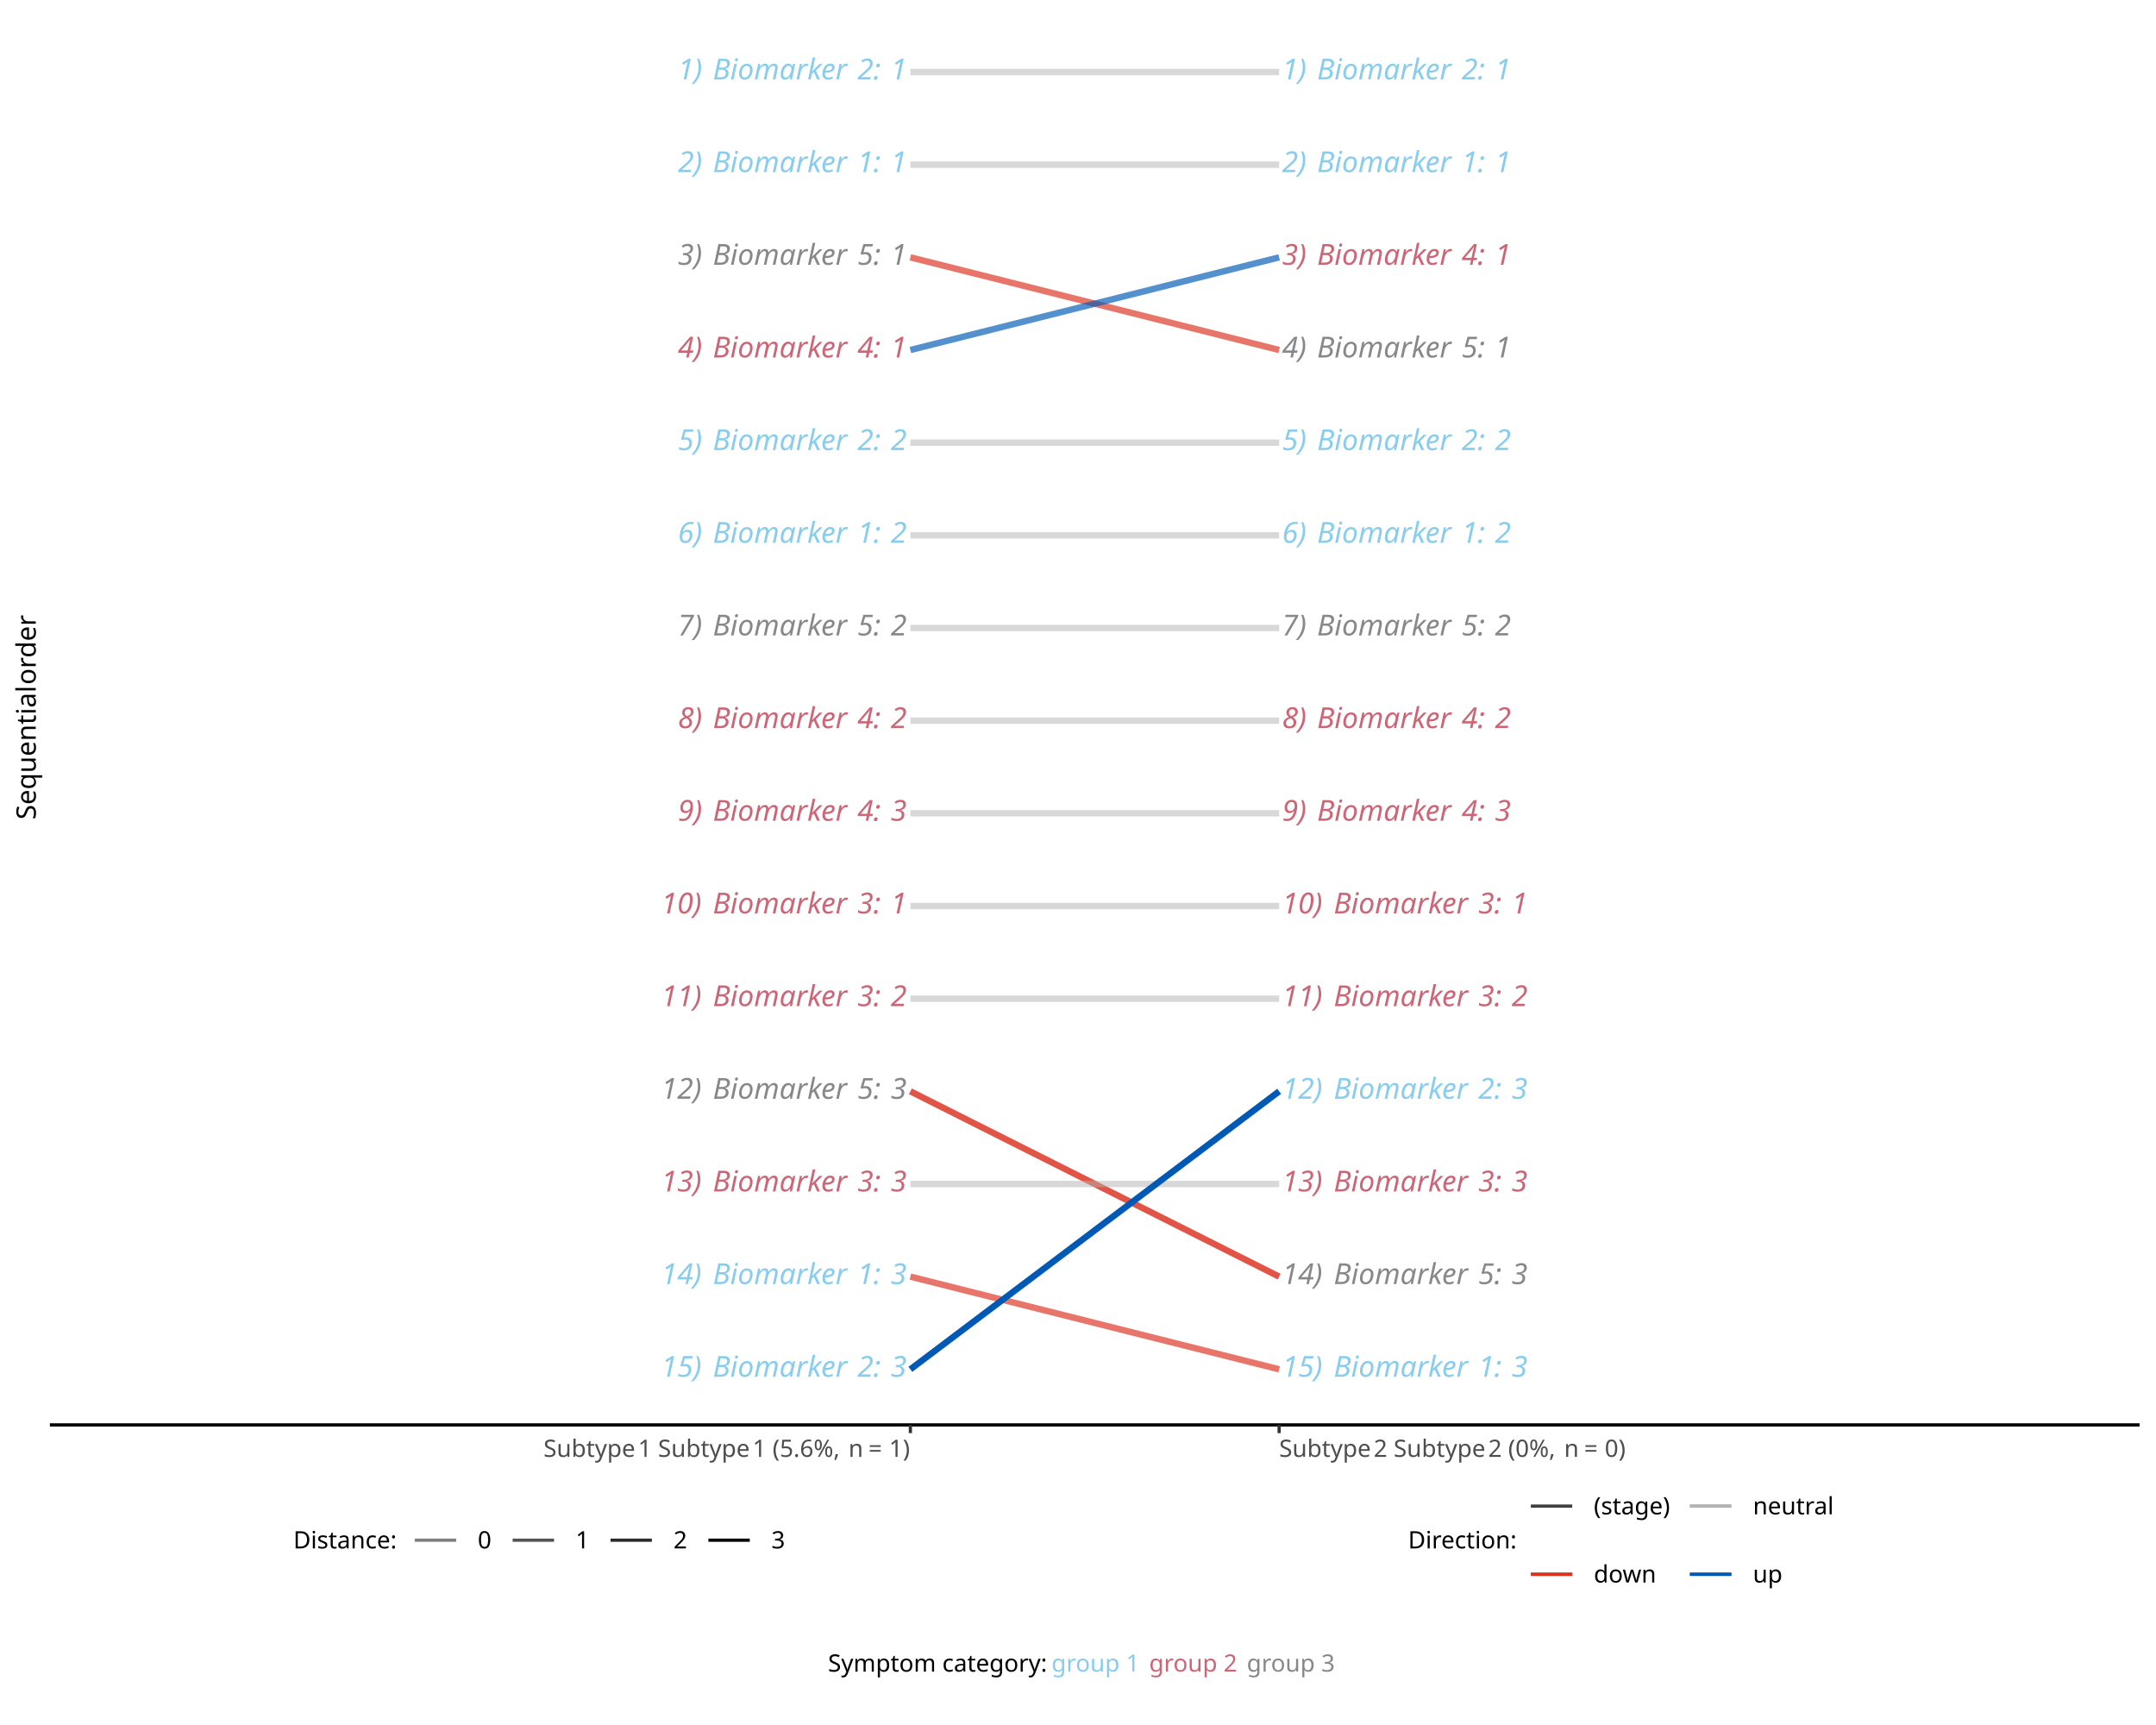
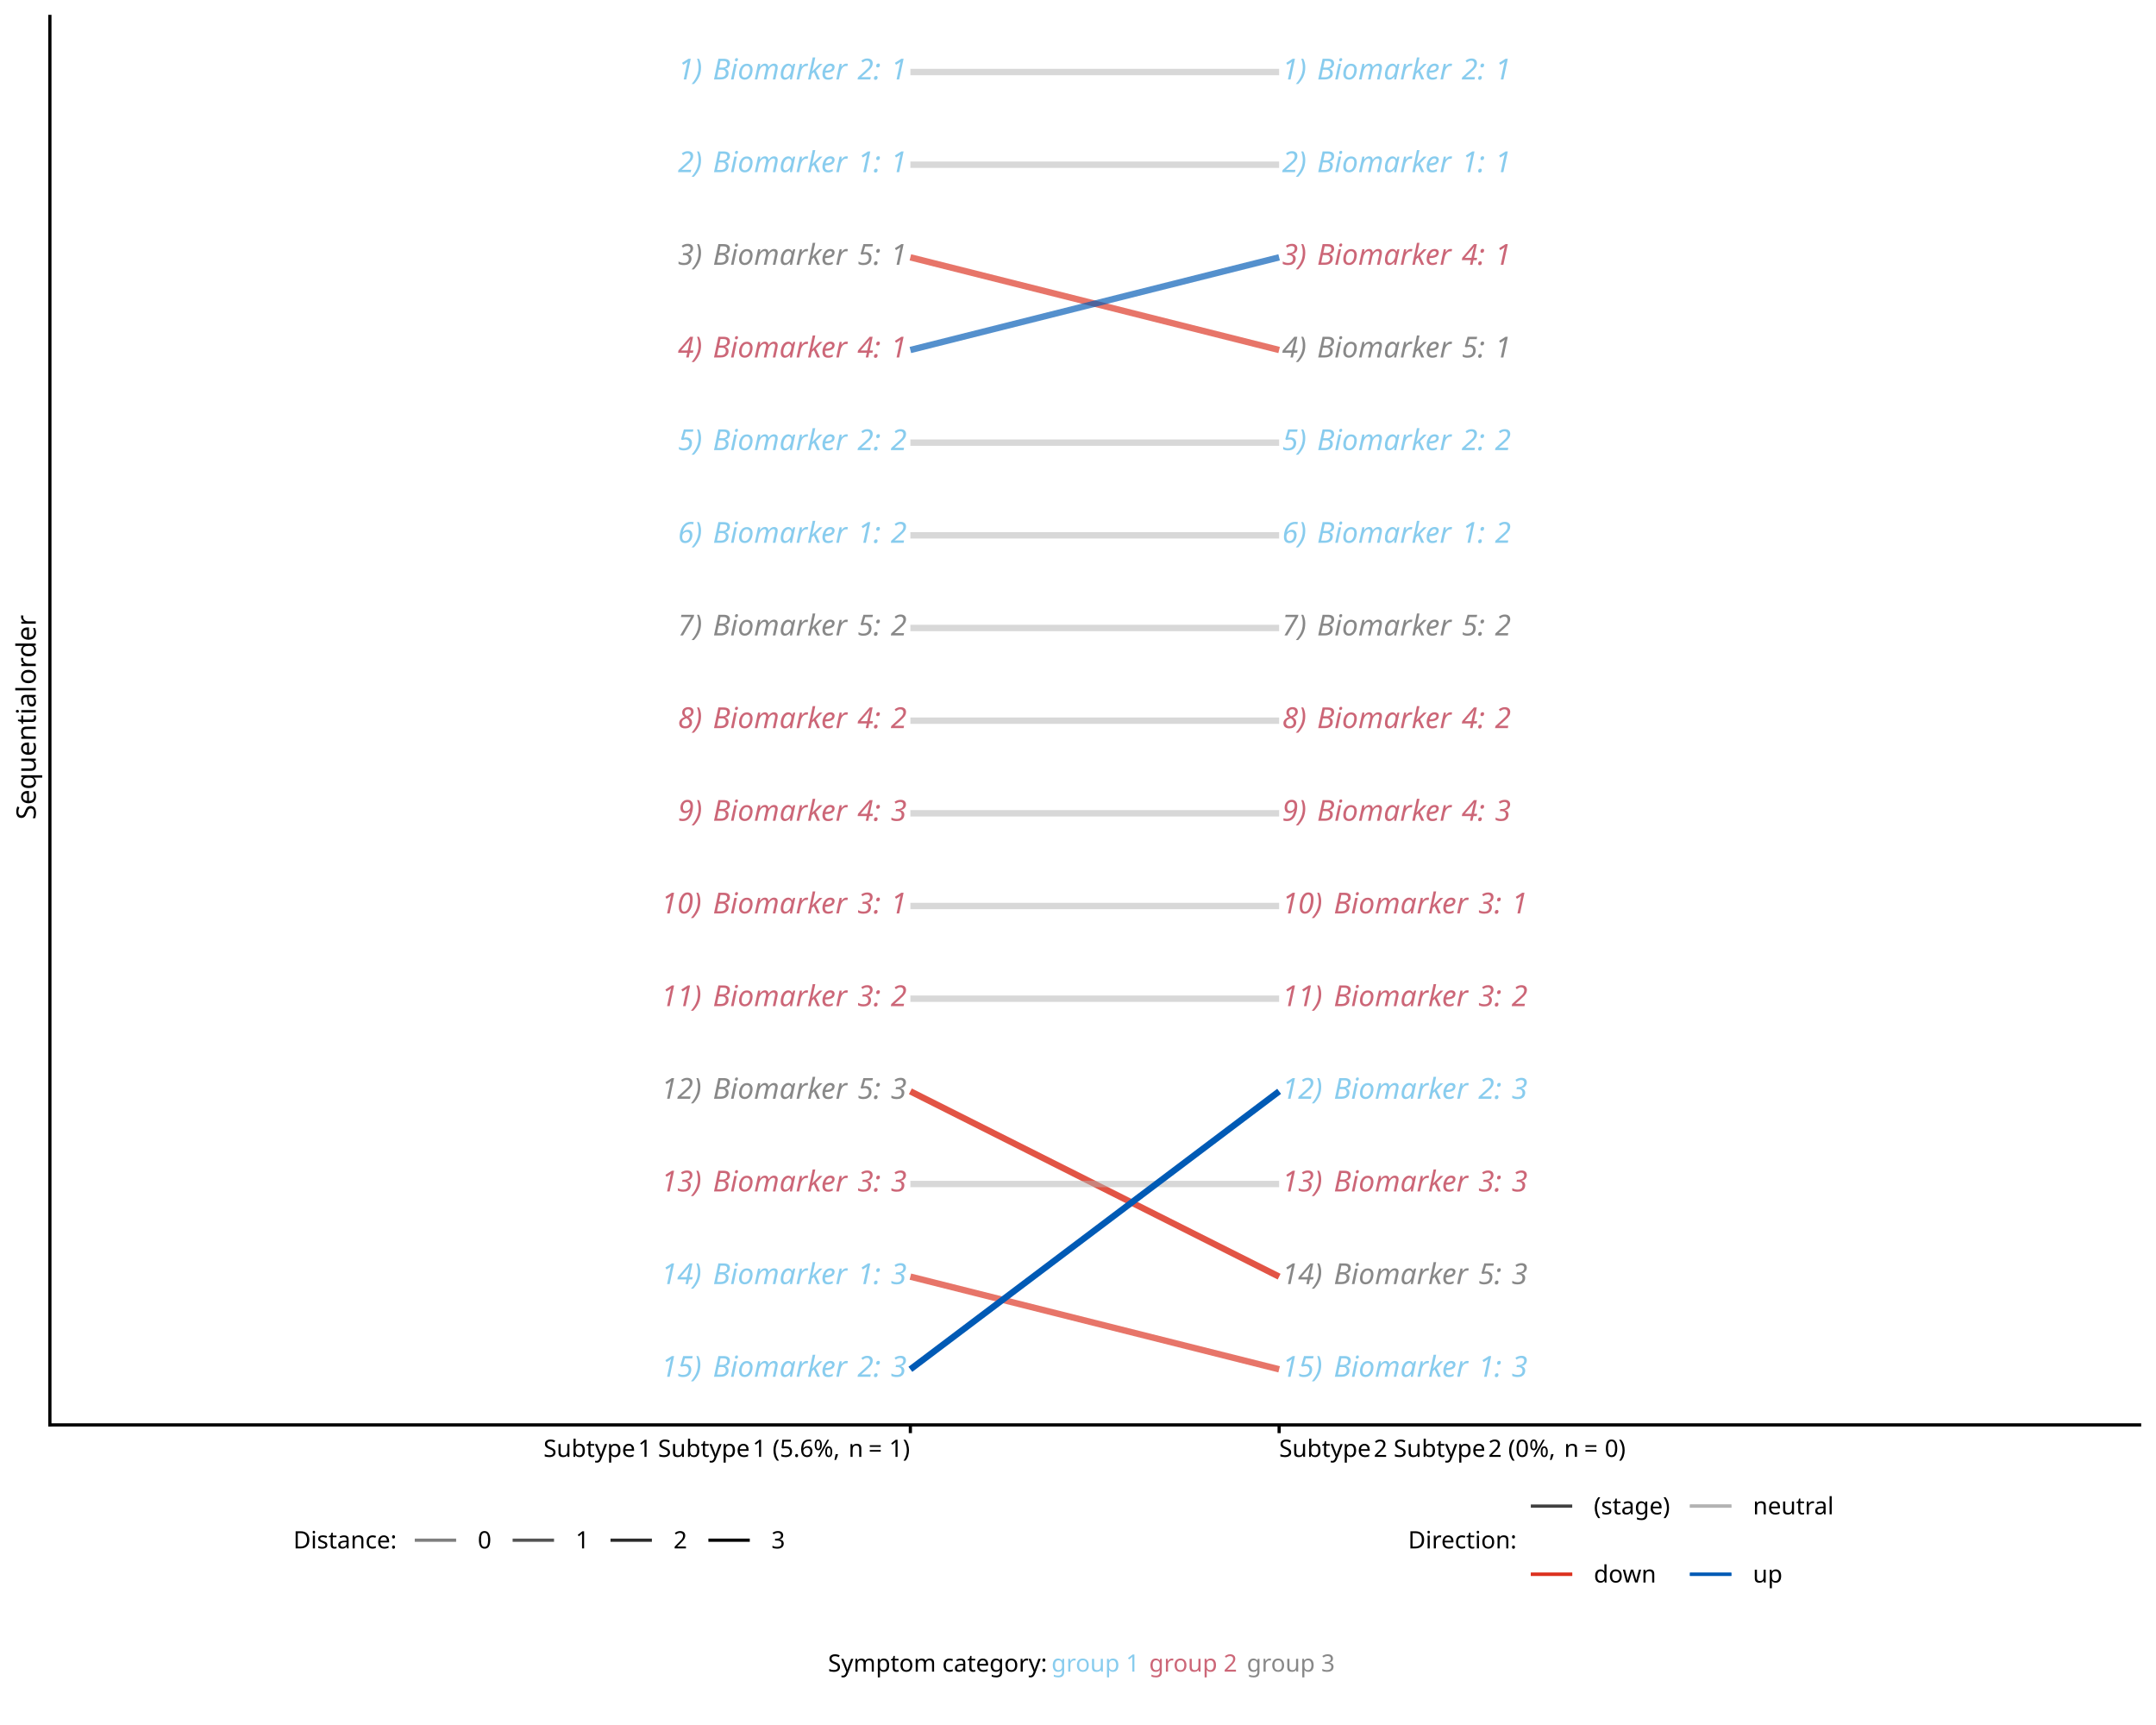
<svg xmlns="http://www.w3.org/2000/svg" class="svglite" data-engine-version="2.0" width="720.00pt" height="576.00pt" viewBox="0 0 720.00 576.00">
  <defs>
    <style type="text/css">
    .svglite line, .svglite polyline, .svglite polygon, .svglite path, .svglite rect, .svglite circle {
      fill: none;
      stroke: #000000;
      stroke-linecap: round;
      stroke-linejoin: round;
      stroke-miterlimit: 10.00;
    }
  </style>
  </defs>
  <rect width="100%" height="100%" style="stroke: none; fill: #FFFFFF;" />
  <defs>
    <clipPath id="cpMC4wMHw3MjAuMDB8MC4wMHw1NzYuMDA=">
      <rect x="0.00" y="0.00" width="720.00" height="576.00" />
    </clipPath>
  </defs>
  <g clip-path="url(#cpMC4wMHw3MjAuMDB8MC4wMHw1NzYuMDA=)">
</g>
  <defs>
    <clipPath id="cpMC4wMHw3MjAuMDB8MC4wMHw0OTMuNzE=">
      <rect x="0.00" y="0.00" width="720.00" height="493.71" />
    </clipPath>
  </defs>
  <g clip-path="url(#cpMC4wMHw3MjAuMDB8MC4wMHw0OTMuNzE=)">
</g>
  <g clip-path="url(#cpMC4wMHw3MjAuMDB8MC4wMHw1NzYuMDA=)">
</g>
  <g clip-path="url(#cpMC4wMHw3MjAuMDB8MC4wMHw0OTMuNzE=)">
    <rect x="0.00" y="-0" width="720.00" height="493.71" style="stroke-width: 1.07; stroke: #FFFFFF; fill: #FFFFFF;" />
  </g>
  <g clip-path="url(#cpMC4wMHw3MjAuMDB8MC4wMHw1NzYuMDA=)">
</g>
  <defs>
    <clipPath id="cpMTYuNjZ8NzE0LjUyfDUuNDh8NDc1Ljgw">
      <rect x="16.66" y="5.48" width="697.86" height="470.32" />
    </clipPath>
  </defs>
  <g clip-path="url(#cpMTYuNjZ8NzE0LjUyfDUuNDh8NDc1Ljgw)">
    <rect x="16.66" y="5.48" width="697.86" height="470.32" style="stroke-width: 1.07; stroke: none; fill: #FFFFFF;" />
    <text x="226.38" y="26.53" style="font-size: 9.67px; font-style: italic; fill: #88CCEE; font-family: sans;" textLength="8.60px" lengthAdjust="spacingAndGlyphs">1)</text>
    <text x="238.05" y="26.53" style="font-size: 9.67px; font-style: italic; fill: #88CCEE; font-family: sans;" textLength="44.09px" lengthAdjust="spacingAndGlyphs">Biomarker</text>
    <text x="286.34" y="26.53" style="font-size: 9.67px; font-style: italic; fill: #88CCEE; font-family: sans;" textLength="8.07px" lengthAdjust="spacingAndGlyphs">2:</text>
    <text x="297.46" y="26.53" style="font-size: 9.67px; font-style: italic; fill: #88CCEE; font-family: sans;" textLength="5.38px" lengthAdjust="spacingAndGlyphs">1</text>
    <text x="428.16" y="26.53" style="font-size: 9.67px; font-style: italic; fill: #88CCEE; font-family: sans;" textLength="8.60px" lengthAdjust="spacingAndGlyphs">1)</text>
    <text x="439.83" y="26.53" style="font-size: 9.67px; font-style: italic; fill: #88CCEE; font-family: sans;" textLength="44.09px" lengthAdjust="spacingAndGlyphs">Biomarker</text>
    <text x="488.12" y="26.53" style="font-size: 9.67px; font-style: italic; fill: #88CCEE; font-family: sans;" textLength="8.07px" lengthAdjust="spacingAndGlyphs">2:</text>
    <text x="499.24" y="26.53" style="font-size: 9.67px; font-style: italic; fill: #88CCEE; font-family: sans;" textLength="5.38px" lengthAdjust="spacingAndGlyphs">1</text>
    <text x="226.38" y="57.48" style="font-size: 9.67px; font-style: italic; fill: #88CCEE; font-family: sans;" textLength="8.60px" lengthAdjust="spacingAndGlyphs">2)</text>
    <text x="238.05" y="57.48" style="font-size: 9.67px; font-style: italic; fill: #88CCEE; font-family: sans;" textLength="44.09px" lengthAdjust="spacingAndGlyphs">Biomarker</text>
    <text x="286.34" y="57.48" style="font-size: 9.67px; font-style: italic; fill: #88CCEE; font-family: sans;" textLength="8.07px" lengthAdjust="spacingAndGlyphs">1:</text>
    <text x="297.46" y="57.48" style="font-size: 9.67px; font-style: italic; fill: #88CCEE; font-family: sans;" textLength="5.38px" lengthAdjust="spacingAndGlyphs">1</text>
    <text x="428.16" y="57.48" style="font-size: 9.67px; font-style: italic; fill: #88CCEE; font-family: sans;" textLength="8.60px" lengthAdjust="spacingAndGlyphs">2)</text>
    <text x="439.83" y="57.48" style="font-size: 9.67px; font-style: italic; fill: #88CCEE; font-family: sans;" textLength="44.09px" lengthAdjust="spacingAndGlyphs">Biomarker</text>
    <text x="488.12" y="57.48" style="font-size: 9.67px; font-style: italic; fill: #88CCEE; font-family: sans;" textLength="8.07px" lengthAdjust="spacingAndGlyphs">1:</text>
    <text x="499.24" y="57.48" style="font-size: 9.67px; font-style: italic; fill: #88CCEE; font-family: sans;" textLength="5.38px" lengthAdjust="spacingAndGlyphs">1</text>
    <text x="226.38" y="88.42" style="font-size: 9.67px; font-style: italic; fill: #888888; font-family: sans;" textLength="8.60px" lengthAdjust="spacingAndGlyphs">3)</text>
    <text x="238.05" y="88.42" style="font-size: 9.67px; font-style: italic; fill: #888888; font-family: sans;" textLength="44.09px" lengthAdjust="spacingAndGlyphs">Biomarker</text>
    <text x="286.34" y="88.42" style="font-size: 9.67px; font-style: italic; fill: #888888; font-family: sans;" textLength="8.07px" lengthAdjust="spacingAndGlyphs">5:</text>
    <text x="297.46" y="88.42" style="font-size: 9.67px; font-style: italic; fill: #888888; font-family: sans;" textLength="5.38px" lengthAdjust="spacingAndGlyphs">1</text>
    <text x="428.16" y="119.36" style="font-size: 9.67px; font-style: italic; fill: #888888; font-family: sans;" textLength="8.60px" lengthAdjust="spacingAndGlyphs">4)</text>
    <text x="439.83" y="119.36" style="font-size: 9.67px; font-style: italic; fill: #888888; font-family: sans;" textLength="44.09px" lengthAdjust="spacingAndGlyphs">Biomarker</text>
    <text x="488.12" y="119.36" style="font-size: 9.67px; font-style: italic; fill: #888888; font-family: sans;" textLength="8.07px" lengthAdjust="spacingAndGlyphs">5:</text>
    <text x="499.24" y="119.36" style="font-size: 9.67px; font-style: italic; fill: #888888; font-family: sans;" textLength="5.38px" lengthAdjust="spacingAndGlyphs">1</text>
    <text x="226.38" y="119.36" style="font-size: 9.67px; font-style: italic; fill: #CC6677; font-family: sans;" textLength="8.60px" lengthAdjust="spacingAndGlyphs">4)</text>
    <text x="238.05" y="119.36" style="font-size: 9.67px; font-style: italic; fill: #CC6677; font-family: sans;" textLength="44.09px" lengthAdjust="spacingAndGlyphs">Biomarker</text>
    <text x="286.34" y="119.36" style="font-size: 9.67px; font-style: italic; fill: #CC6677; font-family: sans;" textLength="8.07px" lengthAdjust="spacingAndGlyphs">4:</text>
    <text x="297.46" y="119.36" style="font-size: 9.67px; font-style: italic; fill: #CC6677; font-family: sans;" textLength="5.38px" lengthAdjust="spacingAndGlyphs">1</text>
    <text x="428.16" y="88.42" style="font-size: 9.67px; font-style: italic; fill: #CC6677; font-family: sans;" textLength="8.60px" lengthAdjust="spacingAndGlyphs">3)</text>
    <text x="439.83" y="88.42" style="font-size: 9.67px; font-style: italic; fill: #CC6677; font-family: sans;" textLength="44.09px" lengthAdjust="spacingAndGlyphs">Biomarker</text>
    <text x="488.12" y="88.42" style="font-size: 9.67px; font-style: italic; fill: #CC6677; font-family: sans;" textLength="8.07px" lengthAdjust="spacingAndGlyphs">4:</text>
    <text x="499.24" y="88.42" style="font-size: 9.67px; font-style: italic; fill: #CC6677; font-family: sans;" textLength="5.38px" lengthAdjust="spacingAndGlyphs">1</text>
    <text x="226.38" y="150.30" style="font-size: 9.67px; font-style: italic; fill: #88CCEE; font-family: sans;" textLength="8.60px" lengthAdjust="spacingAndGlyphs">5)</text>
    <text x="238.05" y="150.30" style="font-size: 9.67px; font-style: italic; fill: #88CCEE; font-family: sans;" textLength="44.09px" lengthAdjust="spacingAndGlyphs">Biomarker</text>
    <text x="286.34" y="150.30" style="font-size: 9.67px; font-style: italic; fill: #88CCEE; font-family: sans;" textLength="8.07px" lengthAdjust="spacingAndGlyphs">2:</text>
    <text x="297.46" y="150.30" style="font-size: 9.67px; font-style: italic; fill: #88CCEE; font-family: sans;" textLength="5.38px" lengthAdjust="spacingAndGlyphs">2</text>
    <text x="428.16" y="150.30" style="font-size: 9.67px; font-style: italic; fill: #88CCEE; font-family: sans;" textLength="8.60px" lengthAdjust="spacingAndGlyphs">5)</text>
    <text x="439.83" y="150.30" style="font-size: 9.67px; font-style: italic; fill: #88CCEE; font-family: sans;" textLength="44.09px" lengthAdjust="spacingAndGlyphs">Biomarker</text>
    <text x="488.12" y="150.30" style="font-size: 9.67px; font-style: italic; fill: #88CCEE; font-family: sans;" textLength="8.07px" lengthAdjust="spacingAndGlyphs">2:</text>
    <text x="499.24" y="150.30" style="font-size: 9.67px; font-style: italic; fill: #88CCEE; font-family: sans;" textLength="5.38px" lengthAdjust="spacingAndGlyphs">2</text>
    <text x="226.38" y="181.25" style="font-size: 9.67px; font-style: italic; fill: #88CCEE; font-family: sans;" textLength="8.60px" lengthAdjust="spacingAndGlyphs">6)</text>
    <text x="238.05" y="181.25" style="font-size: 9.67px; font-style: italic; fill: #88CCEE; font-family: sans;" textLength="44.09px" lengthAdjust="spacingAndGlyphs">Biomarker</text>
    <text x="286.34" y="181.25" style="font-size: 9.67px; font-style: italic; fill: #88CCEE; font-family: sans;" textLength="8.07px" lengthAdjust="spacingAndGlyphs">1:</text>
    <text x="297.46" y="181.25" style="font-size: 9.67px; font-style: italic; fill: #88CCEE; font-family: sans;" textLength="5.38px" lengthAdjust="spacingAndGlyphs">2</text>
    <text x="428.16" y="181.25" style="font-size: 9.67px; font-style: italic; fill: #88CCEE; font-family: sans;" textLength="8.60px" lengthAdjust="spacingAndGlyphs">6)</text>
    <text x="439.83" y="181.25" style="font-size: 9.67px; font-style: italic; fill: #88CCEE; font-family: sans;" textLength="44.09px" lengthAdjust="spacingAndGlyphs">Biomarker</text>
    <text x="488.12" y="181.25" style="font-size: 9.67px; font-style: italic; fill: #88CCEE; font-family: sans;" textLength="8.07px" lengthAdjust="spacingAndGlyphs">1:</text>
    <text x="499.24" y="181.25" style="font-size: 9.67px; font-style: italic; fill: #88CCEE; font-family: sans;" textLength="5.38px" lengthAdjust="spacingAndGlyphs">2</text>
    <text x="226.38" y="212.19" style="font-size: 9.67px; font-style: italic; fill: #888888; font-family: sans;" textLength="8.60px" lengthAdjust="spacingAndGlyphs">7)</text>
    <text x="238.05" y="212.19" style="font-size: 9.67px; font-style: italic; fill: #888888; font-family: sans;" textLength="44.09px" lengthAdjust="spacingAndGlyphs">Biomarker</text>
    <text x="286.34" y="212.19" style="font-size: 9.67px; font-style: italic; fill: #888888; font-family: sans;" textLength="8.07px" lengthAdjust="spacingAndGlyphs">5:</text>
    <text x="297.46" y="212.19" style="font-size: 9.67px; font-style: italic; fill: #888888; font-family: sans;" textLength="5.38px" lengthAdjust="spacingAndGlyphs">2</text>
    <text x="428.16" y="212.19" style="font-size: 9.67px; font-style: italic; fill: #888888; font-family: sans;" textLength="8.60px" lengthAdjust="spacingAndGlyphs">7)</text>
    <text x="439.83" y="212.19" style="font-size: 9.67px; font-style: italic; fill: #888888; font-family: sans;" textLength="44.09px" lengthAdjust="spacingAndGlyphs">Biomarker</text>
    <text x="488.12" y="212.19" style="font-size: 9.67px; font-style: italic; fill: #888888; font-family: sans;" textLength="8.07px" lengthAdjust="spacingAndGlyphs">5:</text>
    <text x="499.24" y="212.19" style="font-size: 9.67px; font-style: italic; fill: #888888; font-family: sans;" textLength="5.38px" lengthAdjust="spacingAndGlyphs">2</text>
    <text x="226.38" y="243.13" style="font-size: 9.67px; font-style: italic; fill: #CC6677; font-family: sans;" textLength="8.60px" lengthAdjust="spacingAndGlyphs">8)</text>
    <text x="238.05" y="243.13" style="font-size: 9.67px; font-style: italic; fill: #CC6677; font-family: sans;" textLength="44.09px" lengthAdjust="spacingAndGlyphs">Biomarker</text>
    <text x="286.34" y="243.13" style="font-size: 9.67px; font-style: italic; fill: #CC6677; font-family: sans;" textLength="8.07px" lengthAdjust="spacingAndGlyphs">4:</text>
    <text x="297.46" y="243.13" style="font-size: 9.67px; font-style: italic; fill: #CC6677; font-family: sans;" textLength="5.38px" lengthAdjust="spacingAndGlyphs">2</text>
    <text x="428.16" y="243.13" style="font-size: 9.67px; font-style: italic; fill: #CC6677; font-family: sans;" textLength="8.60px" lengthAdjust="spacingAndGlyphs">8)</text>
    <text x="439.83" y="243.13" style="font-size: 9.67px; font-style: italic; fill: #CC6677; font-family: sans;" textLength="44.09px" lengthAdjust="spacingAndGlyphs">Biomarker</text>
    <text x="488.12" y="243.13" style="font-size: 9.67px; font-style: italic; fill: #CC6677; font-family: sans;" textLength="8.07px" lengthAdjust="spacingAndGlyphs">4:</text>
    <text x="499.24" y="243.13" style="font-size: 9.67px; font-style: italic; fill: #CC6677; font-family: sans;" textLength="5.38px" lengthAdjust="spacingAndGlyphs">2</text>
    <text x="226.38" y="274.07" style="font-size: 9.67px; font-style: italic; fill: #CC6677; font-family: sans;" textLength="8.60px" lengthAdjust="spacingAndGlyphs">9)</text>
    <text x="238.05" y="274.07" style="font-size: 9.67px; font-style: italic; fill: #CC6677; font-family: sans;" textLength="44.09px" lengthAdjust="spacingAndGlyphs">Biomarker</text>
    <text x="286.34" y="274.07" style="font-size: 9.67px; font-style: italic; fill: #CC6677; font-family: sans;" textLength="8.07px" lengthAdjust="spacingAndGlyphs">4:</text>
    <text x="297.46" y="274.07" style="font-size: 9.67px; font-style: italic; fill: #CC6677; font-family: sans;" textLength="5.38px" lengthAdjust="spacingAndGlyphs">3</text>
    <text x="428.16" y="274.07" style="font-size: 9.67px; font-style: italic; fill: #CC6677; font-family: sans;" textLength="8.60px" lengthAdjust="spacingAndGlyphs">9)</text>
    <text x="439.83" y="274.07" style="font-size: 9.67px; font-style: italic; fill: #CC6677; font-family: sans;" textLength="44.09px" lengthAdjust="spacingAndGlyphs">Biomarker</text>
    <text x="488.12" y="274.07" style="font-size: 9.67px; font-style: italic; fill: #CC6677; font-family: sans;" textLength="8.07px" lengthAdjust="spacingAndGlyphs">4:</text>
    <text x="499.24" y="274.07" style="font-size: 9.67px; font-style: italic; fill: #CC6677; font-family: sans;" textLength="5.38px" lengthAdjust="spacingAndGlyphs">3</text>
    <text x="220.82" y="305.01" style="font-size: 9.67px; font-style: italic; fill: #CC6677; font-family: sans;" textLength="13.98px" lengthAdjust="spacingAndGlyphs">10)</text>
    <text x="238.05" y="305.01" style="font-size: 9.67px; font-style: italic; fill: #CC6677; font-family: sans;" textLength="44.09px" lengthAdjust="spacingAndGlyphs">Biomarker</text>
    <text x="286.34" y="305.01" style="font-size: 9.67px; font-style: italic; fill: #CC6677; font-family: sans;" textLength="8.07px" lengthAdjust="spacingAndGlyphs">3:</text>
    <text x="297.46" y="305.01" style="font-size: 9.67px; font-style: italic; fill: #CC6677; font-family: sans;" textLength="5.38px" lengthAdjust="spacingAndGlyphs">1</text>
    <text x="428.16" y="305.01" style="font-size: 9.67px; font-style: italic; fill: #CC6677; font-family: sans;" textLength="13.98px" lengthAdjust="spacingAndGlyphs">10)</text>
    <text x="445.39" y="305.01" style="font-size: 9.67px; font-style: italic; fill: #CC6677; font-family: sans;" textLength="44.09px" lengthAdjust="spacingAndGlyphs">Biomarker</text>
    <text x="493.68" y="305.01" style="font-size: 9.67px; font-style: italic; fill: #CC6677; font-family: sans;" textLength="8.07px" lengthAdjust="spacingAndGlyphs">3:</text>
    <text x="504.80" y="305.01" style="font-size: 9.67px; font-style: italic; fill: #CC6677; font-family: sans;" textLength="5.38px" lengthAdjust="spacingAndGlyphs">1</text>
    <text x="220.82" y="335.96" style="font-size: 9.67px; font-style: italic; fill: #CC6677; font-family: sans;" textLength="13.98px" lengthAdjust="spacingAndGlyphs">11)</text>
    <text x="238.05" y="335.96" style="font-size: 9.67px; font-style: italic; fill: #CC6677; font-family: sans;" textLength="44.09px" lengthAdjust="spacingAndGlyphs">Biomarker</text>
    <text x="286.34" y="335.96" style="font-size: 9.67px; font-style: italic; fill: #CC6677; font-family: sans;" textLength="8.07px" lengthAdjust="spacingAndGlyphs">3:</text>
    <text x="297.46" y="335.96" style="font-size: 9.67px; font-style: italic; fill: #CC6677; font-family: sans;" textLength="5.38px" lengthAdjust="spacingAndGlyphs">2</text>
    <text x="428.16" y="335.96" style="font-size: 9.67px; font-style: italic; fill: #CC6677; font-family: sans;" textLength="13.98px" lengthAdjust="spacingAndGlyphs">11)</text>
    <text x="445.39" y="335.96" style="font-size: 9.67px; font-style: italic; fill: #CC6677; font-family: sans;" textLength="44.09px" lengthAdjust="spacingAndGlyphs">Biomarker</text>
    <text x="493.68" y="335.96" style="font-size: 9.67px; font-style: italic; fill: #CC6677; font-family: sans;" textLength="8.07px" lengthAdjust="spacingAndGlyphs">3:</text>
    <text x="504.80" y="335.96" style="font-size: 9.67px; font-style: italic; fill: #CC6677; font-family: sans;" textLength="5.38px" lengthAdjust="spacingAndGlyphs">2</text>
    <text x="220.82" y="366.90" style="font-size: 9.67px; font-style: italic; fill: #888888; font-family: sans;" textLength="13.98px" lengthAdjust="spacingAndGlyphs">12)</text>
    <text x="238.05" y="366.90" style="font-size: 9.67px; font-style: italic; fill: #888888; font-family: sans;" textLength="44.09px" lengthAdjust="spacingAndGlyphs">Biomarker</text>
    <text x="286.34" y="366.90" style="font-size: 9.67px; font-style: italic; fill: #888888; font-family: sans;" textLength="8.07px" lengthAdjust="spacingAndGlyphs">5:</text>
    <text x="297.46" y="366.90" style="font-size: 9.67px; font-style: italic; fill: #888888; font-family: sans;" textLength="5.38px" lengthAdjust="spacingAndGlyphs">3</text>
    <text x="428.16" y="428.78" style="font-size: 9.67px; font-style: italic; fill: #888888; font-family: sans;" textLength="13.98px" lengthAdjust="spacingAndGlyphs">14)</text>
    <text x="445.39" y="428.78" style="font-size: 9.67px; font-style: italic; fill: #888888; font-family: sans;" textLength="44.09px" lengthAdjust="spacingAndGlyphs">Biomarker</text>
    <text x="493.68" y="428.78" style="font-size: 9.67px; font-style: italic; fill: #888888; font-family: sans;" textLength="8.07px" lengthAdjust="spacingAndGlyphs">5:</text>
    <text x="504.80" y="428.78" style="font-size: 9.67px; font-style: italic; fill: #888888; font-family: sans;" textLength="5.38px" lengthAdjust="spacingAndGlyphs">3</text>
    <text x="220.82" y="397.84" style="font-size: 9.67px; font-style: italic; fill: #CC6677; font-family: sans;" textLength="13.98px" lengthAdjust="spacingAndGlyphs">13)</text>
    <text x="238.05" y="397.84" style="font-size: 9.67px; font-style: italic; fill: #CC6677; font-family: sans;" textLength="44.09px" lengthAdjust="spacingAndGlyphs">Biomarker</text>
    <text x="286.34" y="397.84" style="font-size: 9.67px; font-style: italic; fill: #CC6677; font-family: sans;" textLength="8.07px" lengthAdjust="spacingAndGlyphs">3:</text>
    <text x="297.46" y="397.84" style="font-size: 9.67px; font-style: italic; fill: #CC6677; font-family: sans;" textLength="5.38px" lengthAdjust="spacingAndGlyphs">3</text>
    <text x="428.16" y="397.84" style="font-size: 9.67px; font-style: italic; fill: #CC6677; font-family: sans;" textLength="13.98px" lengthAdjust="spacingAndGlyphs">13)</text>
    <text x="445.39" y="397.84" style="font-size: 9.67px; font-style: italic; fill: #CC6677; font-family: sans;" textLength="44.09px" lengthAdjust="spacingAndGlyphs">Biomarker</text>
    <text x="493.68" y="397.84" style="font-size: 9.67px; font-style: italic; fill: #CC6677; font-family: sans;" textLength="8.07px" lengthAdjust="spacingAndGlyphs">3:</text>
    <text x="504.80" y="397.84" style="font-size: 9.67px; font-style: italic; fill: #CC6677; font-family: sans;" textLength="5.38px" lengthAdjust="spacingAndGlyphs">3</text>
    <text x="220.82" y="428.78" style="font-size: 9.67px; font-style: italic; fill: #88CCEE; font-family: sans;" textLength="13.98px" lengthAdjust="spacingAndGlyphs">14)</text>
    <text x="238.05" y="428.78" style="font-size: 9.67px; font-style: italic; fill: #88CCEE; font-family: sans;" textLength="44.09px" lengthAdjust="spacingAndGlyphs">Biomarker</text>
    <text x="286.34" y="428.78" style="font-size: 9.67px; font-style: italic; fill: #88CCEE; font-family: sans;" textLength="8.07px" lengthAdjust="spacingAndGlyphs">1:</text>
    <text x="297.46" y="428.78" style="font-size: 9.67px; font-style: italic; fill: #88CCEE; font-family: sans;" textLength="5.38px" lengthAdjust="spacingAndGlyphs">3</text>
    <text x="428.16" y="459.72" style="font-size: 9.67px; font-style: italic; fill: #88CCEE; font-family: sans;" textLength="13.98px" lengthAdjust="spacingAndGlyphs">15)</text>
    <text x="445.39" y="459.72" style="font-size: 9.67px; font-style: italic; fill: #88CCEE; font-family: sans;" textLength="44.09px" lengthAdjust="spacingAndGlyphs">Biomarker</text>
    <text x="493.68" y="459.72" style="font-size: 9.67px; font-style: italic; fill: #88CCEE; font-family: sans;" textLength="8.07px" lengthAdjust="spacingAndGlyphs">1:</text>
    <text x="504.80" y="459.72" style="font-size: 9.67px; font-style: italic; fill: #88CCEE; font-family: sans;" textLength="5.38px" lengthAdjust="spacingAndGlyphs">3</text>
    <text x="220.82" y="459.72" style="font-size: 9.67px; font-style: italic; fill: #88CCEE; font-family: sans;" textLength="13.98px" lengthAdjust="spacingAndGlyphs">15)</text>
    <text x="238.05" y="459.72" style="font-size: 9.67px; font-style: italic; fill: #88CCEE; font-family: sans;" textLength="44.09px" lengthAdjust="spacingAndGlyphs">Biomarker</text>
    <text x="286.34" y="459.72" style="font-size: 9.67px; font-style: italic; fill: #88CCEE; font-family: sans;" textLength="8.07px" lengthAdjust="spacingAndGlyphs">2:</text>
    <text x="297.46" y="459.72" style="font-size: 9.67px; font-style: italic; fill: #88CCEE; font-family: sans;" textLength="5.38px" lengthAdjust="spacingAndGlyphs">3</text>
    <text x="428.16" y="366.90" style="font-size: 9.67px; font-style: italic; fill: #88CCEE; font-family: sans;" textLength="13.98px" lengthAdjust="spacingAndGlyphs">12)</text>
    <text x="445.39" y="366.90" style="font-size: 9.67px; font-style: italic; fill: #88CCEE; font-family: sans;" textLength="44.09px" lengthAdjust="spacingAndGlyphs">Biomarker</text>
    <text x="493.68" y="366.90" style="font-size: 9.67px; font-style: italic; fill: #88CCEE; font-family: sans;" textLength="8.07px" lengthAdjust="spacingAndGlyphs">2:</text>
    <text x="504.80" y="366.90" style="font-size: 9.67px; font-style: italic; fill: #88CCEE; font-family: sans;" textLength="5.38px" lengthAdjust="spacingAndGlyphs">3</text>
    <polyline points="304.02,24.04 427.17,24.04 " style="stroke-width: 2.13; stroke: #B3B3B3; stroke-opacity: 0.50; stroke-linecap: butt;" />
    <polyline points="304.02,54.99 427.17,54.99 " style="stroke-width: 2.13; stroke: #B3B3B3; stroke-opacity: 0.50; stroke-linecap: butt;" />
    <polyline points="304.02,85.93 427.17,116.87 " style="stroke-width: 2.13; stroke: #DC3220; stroke-opacity: 0.67; stroke-linecap: butt;" />
    <polyline points="304.02,116.87 427.17,85.93 " style="stroke-width: 2.13; stroke: #005AB5; stroke-opacity: 0.67; stroke-linecap: butt;" />
    <polyline points="304.02,147.81 427.17,147.81 " style="stroke-width: 2.13; stroke: #B3B3B3; stroke-opacity: 0.50; stroke-linecap: butt;" />
    <polyline points="304.02,178.76 427.17,178.76 " style="stroke-width: 2.13; stroke: #B3B3B3; stroke-opacity: 0.50; stroke-linecap: butt;" />
    <polyline points="304.02,209.70 427.17,209.70 " style="stroke-width: 2.13; stroke: #B3B3B3; stroke-opacity: 0.50; stroke-linecap: butt;" />
    <polyline points="304.02,240.64 427.17,240.64 " style="stroke-width: 2.13; stroke: #B3B3B3; stroke-opacity: 0.50; stroke-linecap: butt;" />
    <polyline points="304.02,271.58 427.17,271.58 " style="stroke-width: 2.13; stroke: #B3B3B3; stroke-opacity: 0.50; stroke-linecap: butt;" />
    <polyline points="304.02,302.52 427.17,302.52 " style="stroke-width: 2.13; stroke: #B3B3B3; stroke-opacity: 0.50; stroke-linecap: butt;" />
    <polyline points="304.02,333.47 427.17,333.47 " style="stroke-width: 2.13; stroke: #B3B3B3; stroke-opacity: 0.50; stroke-linecap: butt;" />
    <polyline points="304.02,364.41 427.17,426.29 " style="stroke-width: 2.13; stroke: #DC3220; stroke-opacity: 0.83; stroke-linecap: butt;" />
    <polyline points="304.02,395.35 427.17,395.35 " style="stroke-width: 2.13; stroke: #B3B3B3; stroke-opacity: 0.50; stroke-linecap: butt;" />
    <polyline points="304.02,426.29 427.17,457.23 " style="stroke-width: 2.13; stroke: #DC3220; stroke-opacity: 0.67; stroke-linecap: butt;" />
    <polyline points="304.02,457.23 427.17,364.41 " style="stroke-width: 2.13; stroke: #005AB5; stroke-linecap: butt;" />
  </g>
  <g clip-path="url(#cpMC4wMHw3MjAuMDB8MC4wMHw1NzYuMDA=)">
-     <polyline points="16.66,475.80 714.52,475.80 " style="stroke-width: 1.07; stroke-linecap: butt;" />
-     <polyline points="304.02,478.54 304.02,475.80 " style="stroke-width: 1.07; stroke: #333333; stroke-linecap: butt;" />
-     <polyline points="427.17,478.54 427.17,475.80 " style="stroke-width: 1.07; stroke: #333333; stroke-linecap: butt;" />
-     <text x="181.50" y="486.47" style="font-size: 8.00px; fill: #4D4D4D; font-family: sans;" textLength="29.36px" lengthAdjust="spacingAndGlyphs">Subtype</text>
-     <text x="213.07" y="486.47" style="font-size: 8.00px; fill: #4D4D4D; font-family: sans;" textLength="4.45px" lengthAdjust="spacingAndGlyphs">1</text>
-     <text x="219.74" y="486.47" style="font-size: 8.00px; fill: #4D4D4D; font-family: sans;" textLength="29.36px" lengthAdjust="spacingAndGlyphs">Subtype</text>
-     <text x="251.32" y="486.47" style="font-size: 8.00px; fill: #4D4D4D; font-family: sans;" textLength="4.45px" lengthAdjust="spacingAndGlyphs">1</text>
-     <text x="257.99" y="486.47" style="font-size: 8.00px; fill: #4D4D4D; font-family: sans;" textLength="23.12px" lengthAdjust="spacingAndGlyphs">(5.6%,</text>
-     <text x="283.34" y="486.47" style="font-size: 8.00px; fill: #4D4D4D; font-family: sans;" textLength="4.45px" lengthAdjust="spacingAndGlyphs">n</text>
-     <text x="290.01" y="486.47" style="font-size: 8.00px; fill: #4D4D4D; font-family: sans;" textLength="4.68px" lengthAdjust="spacingAndGlyphs">=</text>
-     <text x="296.90" y="486.47" style="font-size: 8.00px; fill: #4D4D4D; font-family: sans;" textLength="7.11px" lengthAdjust="spacingAndGlyphs">1)</text>
-     <text x="427.17" y="486.47" style="font-size: 8.00px; fill: #4D4D4D; font-family: sans;" textLength="29.36px" lengthAdjust="spacingAndGlyphs">Subtype</text>
-     <text x="458.74" y="486.47" style="font-size: 8.00px; fill: #4D4D4D; font-family: sans;" textLength="4.45px" lengthAdjust="spacingAndGlyphs">2</text>
-     <text x="465.41" y="486.47" style="font-size: 8.00px; fill: #4D4D4D; font-family: sans;" textLength="29.36px" lengthAdjust="spacingAndGlyphs">Subtype</text>
-     <text x="496.99" y="486.47" style="font-size: 8.00px; fill: #4D4D4D; font-family: sans;" textLength="4.45px" lengthAdjust="spacingAndGlyphs">2</text>
-     <text x="503.66" y="486.47" style="font-size: 8.00px; fill: #4D4D4D; font-family: sans;" textLength="16.45px" lengthAdjust="spacingAndGlyphs">(0%,</text>
-     <text x="522.33" y="486.47" style="font-size: 8.00px; fill: #4D4D4D; font-family: sans;" textLength="4.45px" lengthAdjust="spacingAndGlyphs">n</text>
-     <text x="529.01" y="486.47" style="font-size: 8.00px; fill: #4D4D4D; font-family: sans;" textLength="4.68px" lengthAdjust="spacingAndGlyphs">=</text>
-     <text x="535.90" y="486.47" style="font-size: 8.00px; fill: #4D4D4D; font-family: sans;" textLength="7.11px" lengthAdjust="spacingAndGlyphs">0)</text>
+     <polyline points="16.66,475.80 16.66,5.48 " style="stroke-width: 1.07; stroke-linecap: square;" />
+     <polyline points="16.66,475.80 714.52,475.80 " style="stroke-width: 1.07; stroke-linecap: square;" />
+     <polyline points="304.02,478.54 304.02,475.80 " style="stroke-width: 1.07; stroke-linecap: butt;" />
+     <polyline points="427.17,478.54 427.17,475.80 " style="stroke-width: 1.07; stroke-linecap: butt;" />
+     <text x="181.50" y="486.47" style="font-size: 8.00px; font-family: sans;" textLength="29.36px" lengthAdjust="spacingAndGlyphs">Subtype</text>
+     <text x="213.07" y="486.47" style="font-size: 8.00px; font-family: sans;" textLength="4.45px" lengthAdjust="spacingAndGlyphs">1</text>
+     <text x="219.74" y="486.47" style="font-size: 8.00px; font-family: sans;" textLength="29.36px" lengthAdjust="spacingAndGlyphs">Subtype</text>
+     <text x="251.32" y="486.47" style="font-size: 8.00px; font-family: sans;" textLength="4.45px" lengthAdjust="spacingAndGlyphs">1</text>
+     <text x="257.99" y="486.47" style="font-size: 8.00px; font-family: sans;" textLength="23.12px" lengthAdjust="spacingAndGlyphs">(5.6%,</text>
+     <text x="283.34" y="486.47" style="font-size: 8.00px; font-family: sans;" textLength="4.45px" lengthAdjust="spacingAndGlyphs">n</text>
+     <text x="290.01" y="486.47" style="font-size: 8.00px; font-family: sans;" textLength="4.68px" lengthAdjust="spacingAndGlyphs">=</text>
+     <text x="296.90" y="486.47" style="font-size: 8.00px; font-family: sans;" textLength="7.11px" lengthAdjust="spacingAndGlyphs">1)</text>
+     <text x="427.17" y="486.47" style="font-size: 8.00px; font-family: sans;" textLength="29.36px" lengthAdjust="spacingAndGlyphs">Subtype</text>
+     <text x="458.74" y="486.47" style="font-size: 8.00px; font-family: sans;" textLength="4.45px" lengthAdjust="spacingAndGlyphs">2</text>
+     <text x="465.41" y="486.47" style="font-size: 8.00px; font-family: sans;" textLength="29.36px" lengthAdjust="spacingAndGlyphs">Subtype</text>
+     <text x="496.99" y="486.47" style="font-size: 8.00px; font-family: sans;" textLength="4.45px" lengthAdjust="spacingAndGlyphs">2</text>
+     <text x="503.66" y="486.47" style="font-size: 8.00px; font-family: sans;" textLength="16.45px" lengthAdjust="spacingAndGlyphs">(0%,</text>
+     <text x="522.33" y="486.47" style="font-size: 8.00px; font-family: sans;" textLength="4.45px" lengthAdjust="spacingAndGlyphs">n</text>
+     <text x="529.01" y="486.47" style="font-size: 8.00px; font-family: sans;" textLength="4.68px" lengthAdjust="spacingAndGlyphs">=</text>
+     <text x="535.90" y="486.47" style="font-size: 8.00px; font-family: sans;" textLength="7.11px" lengthAdjust="spacingAndGlyphs">0)</text>
    <text transform="translate(11.94,273.66) rotate(-90)" style="font-size: 9.00px; font-family: sans;" textLength="42.54px" lengthAdjust="spacingAndGlyphs">Sequential</text>
    <text transform="translate(11.94,228.63) rotate(-90)" style="font-size: 9.00px; font-family: sans;" textLength="21.01px" lengthAdjust="spacingAndGlyphs">order</text>
  </g>
  <defs>
    <clipPath id="cpMC4wMHw3MjAuMDB8NDkzLjcxfDU3Ni4wMA==">
      <rect x="0.00" y="493.71" width="720.00" height="82.29" />
    </clipPath>
  </defs>
  <g clip-path="url(#cpMC4wMHw3MjAuMDB8NDkzLjcxfDU3Ni4wMA==)">
</g>
  <g clip-path="url(#cpMC4wMHw3MjAuMDB8MC4wMHw1NzYuMDA=)">
</g>
  <defs>
    <clipPath id="cpMC4wMHw3MjAuMDB8NDkzLjcxfDUzNC44Ng==">
      <rect x="0.00" y="493.71" width="720.00" height="41.14" />
    </clipPath>
  </defs>
  <g clip-path="url(#cpMC4wMHw3MjAuMDB8NDkzLjcxfDUzNC44Ng==)">
</g>
  <g clip-path="url(#cpMC4wMHw3MjAuMDB8MC4wMHw1NzYuMDA=)">
    <rect x="92.47" y="500.17" width="175.05" height="28.24" style="stroke-width: 1.07; stroke: none; fill: #FFFFFF;" />
    <text x="97.95" y="517.04" style="font-size: 8.00px; font-family: sans;" textLength="33.36px" lengthAdjust="spacingAndGlyphs">Distance:</text>
    <rect x="136.78" y="505.65" width="17.28" height="17.28" style="stroke-width: 1.07; stroke: none; fill: #FFFFFF;" />
    <line x1="138.51" y1="514.29" x2="152.33" y2="514.29" style="stroke-width: 1.07; stroke: #000000; stroke-opacity: 0.50; stroke-linecap: butt;" />
    <rect x="169.46" y="505.65" width="17.28" height="17.28" style="stroke-width: 1.07; stroke: none; fill: #FFFFFF;" />
    <line x1="171.19" y1="514.29" x2="185.02" y2="514.29" style="stroke-width: 1.07; stroke: #000000; stroke-opacity: 0.67; stroke-linecap: butt;" />
    <rect x="202.15" y="505.65" width="17.28" height="17.28" style="stroke-width: 1.07; stroke: none; fill: #FFFFFF;" />
    <line x1="203.88" y1="514.29" x2="217.70" y2="514.29" style="stroke-width: 1.07; stroke: #000000; stroke-opacity: 0.83; stroke-linecap: butt;" />
    <rect x="234.84" y="505.65" width="17.28" height="17.28" style="stroke-width: 1.07; stroke: none; fill: #FFFFFF;" />
    <line x1="236.57" y1="514.29" x2="250.39" y2="514.29" style="stroke-width: 1.07; stroke-linecap: butt;" />
    <text x="159.54" y="517.04" style="font-size: 8.00px; font-family: sans;" textLength="4.45px" lengthAdjust="spacingAndGlyphs">0</text>
    <text x="192.22" y="517.04" style="font-size: 8.00px; font-family: sans;" textLength="4.45px" lengthAdjust="spacingAndGlyphs">1</text>
    <text x="224.91" y="517.04" style="font-size: 8.00px; font-family: sans;" textLength="4.45px" lengthAdjust="spacingAndGlyphs">2</text>
    <text x="257.60" y="517.04" style="font-size: 8.00px; font-family: sans;" textLength="4.45px" lengthAdjust="spacingAndGlyphs">3</text>
    <rect x="464.75" y="488.79" width="150.49" height="51.00" style="stroke-width: 1.07; stroke: none; fill: #FFFFFF;" />
    <text x="470.23" y="517.04" style="font-size: 8.00px; font-family: sans;" textLength="33.79px" lengthAdjust="spacingAndGlyphs">Direction:</text>
    <rect x="509.50" y="494.27" width="17.28" height="17.28" style="stroke-width: 1.07; stroke: none; fill: #FFFFFF;" />
    <line x1="511.22" y1="502.91" x2="525.05" y2="502.91" style="stroke-width: 1.07; stroke: #404040; stroke-linecap: butt;" />
    <rect x="509.50" y="517.03" width="17.28" height="17.28" style="stroke-width: 1.07; stroke: none; fill: #FFFFFF;" />
    <line x1="511.22" y1="525.67" x2="525.05" y2="525.67" style="stroke-width: 1.07; stroke: #DC3220; stroke-linecap: butt;" />
    <line x1="511.22" y1="525.67" x2="525.05" y2="525.67" style="stroke-width: 1.07; stroke: #DC3220; stroke-linecap: butt;" />
    <rect x="562.63" y="494.27" width="17.28" height="17.28" style="stroke-width: 1.07; stroke: none; fill: #FFFFFF;" />
    <line x1="564.36" y1="502.91" x2="578.18" y2="502.91" style="stroke-width: 1.07; stroke: #B3B3B3; stroke-linecap: butt;" />
    <line x1="564.36" y1="502.91" x2="578.18" y2="502.91" style="stroke-width: 1.07; stroke: #B3B3B3; stroke-linecap: butt;" />
    <rect x="562.63" y="517.03" width="17.28" height="17.28" style="stroke-width: 1.07; stroke: none; fill: #FFFFFF;" />
    <line x1="564.36" y1="525.67" x2="578.18" y2="525.67" style="stroke-width: 1.07; stroke: #005AB5; stroke-linecap: butt;" />
    <line x1="564.36" y1="525.67" x2="578.18" y2="525.67" style="stroke-width: 1.07; stroke: #005AB5; stroke-linecap: butt;" />
    <text x="532.26" y="505.66" style="font-size: 8.00px; font-family: sans;" textLength="24.90px" lengthAdjust="spacingAndGlyphs">(stage)</text>
    <text x="532.26" y="528.42" style="font-size: 8.00px; font-family: sans;" textLength="19.13px" lengthAdjust="spacingAndGlyphs">down</text>
    <text x="585.39" y="505.66" style="font-size: 8.00px; font-family: sans;" textLength="24.46px" lengthAdjust="spacingAndGlyphs">neutral</text>
    <text x="585.39" y="528.42" style="font-size: 8.00px; font-family: sans;" textLength="8.90px" lengthAdjust="spacingAndGlyphs">up</text>
  </g>
  <defs>
    <clipPath id="cpMC4wMHw3MjAuMDB8NTM0Ljg2fDU3Ni4wMA==">
      <rect x="0.00" y="534.86" width="720.00" height="41.14" />
    </clipPath>
  </defs>
  <g clip-path="url(#cpMC4wMHw3MjAuMDB8NTM0Ljg2fDU3Ni4wMA==)">
</g>
  <g clip-path="url(#cpMC4wMHw3MjAuMDB8MC4wMHw1NzYuMDA=)">
    <rect x="271.03" y="546.20" width="177.93" height="18.46" style="stroke-width: 1.07; stroke: none; fill: #FFFFFF;" />
    <text x="276.51" y="558.18" style="font-size: 8.00px; font-family: sans;" textLength="68.93px" lengthAdjust="spacingAndGlyphs">Symptom category:</text>
    <text x="351.14" y="558.18" style="font-size: 8.00px; fill: #88CCEE; font-family: sans;" textLength="27.13px" lengthAdjust="spacingAndGlyphs">group 1</text>
    <text x="383.75" y="558.18" style="font-size: 8.00px; fill: #CC6677; font-family: sans;" textLength="27.13px" lengthAdjust="spacingAndGlyphs">group 2</text>
    <text x="416.36" y="558.18" style="font-size: 8.00px; fill: #888888; font-family: sans;" textLength="27.13px" lengthAdjust="spacingAndGlyphs">group 3</text>
  </g>
</svg>
